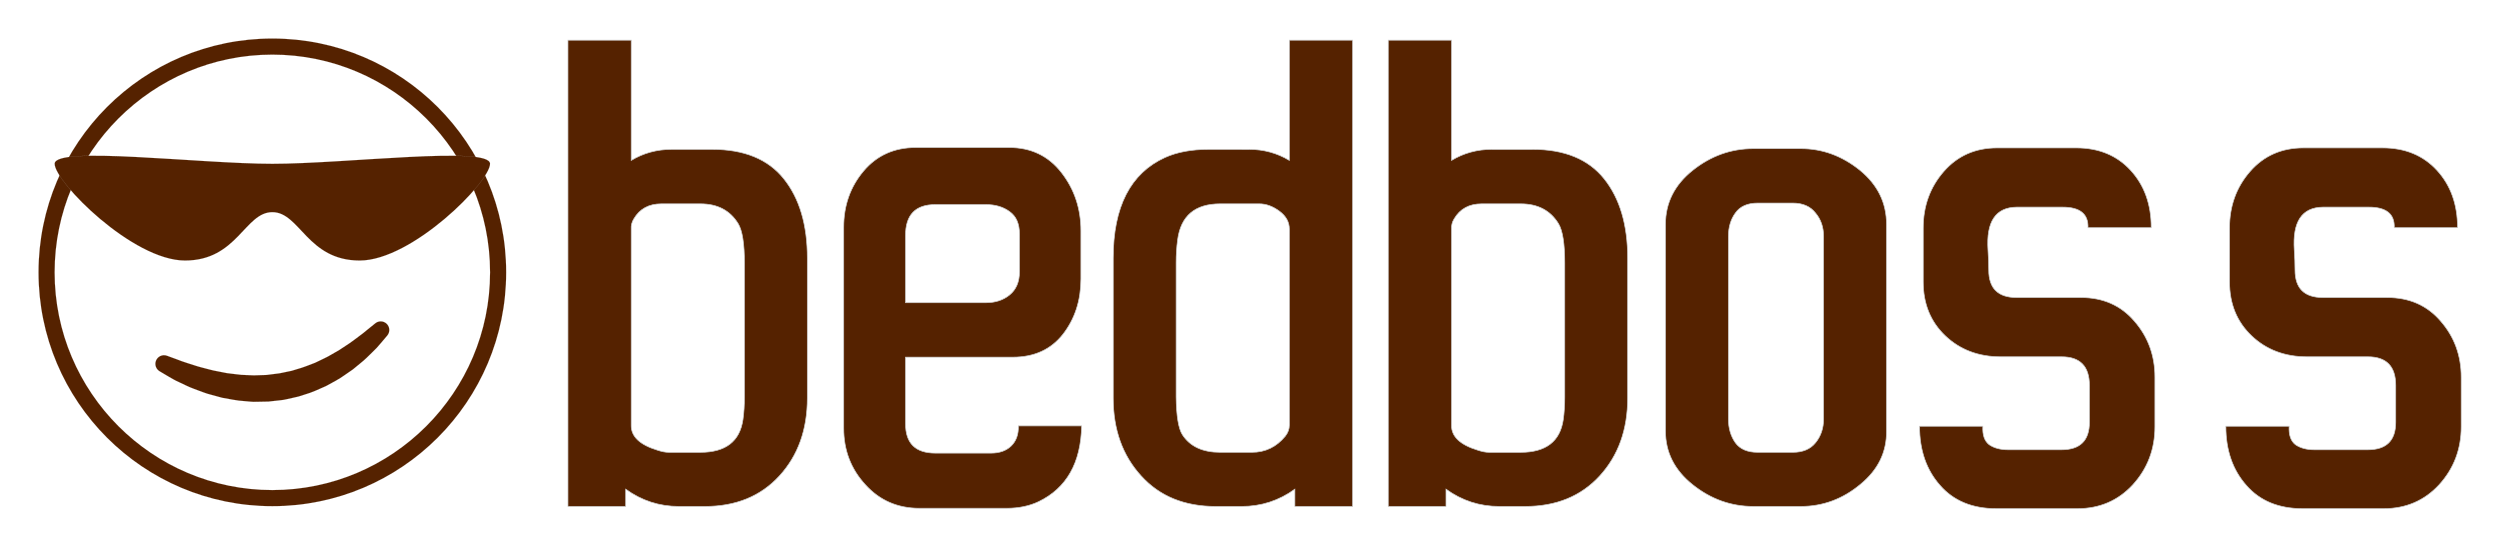
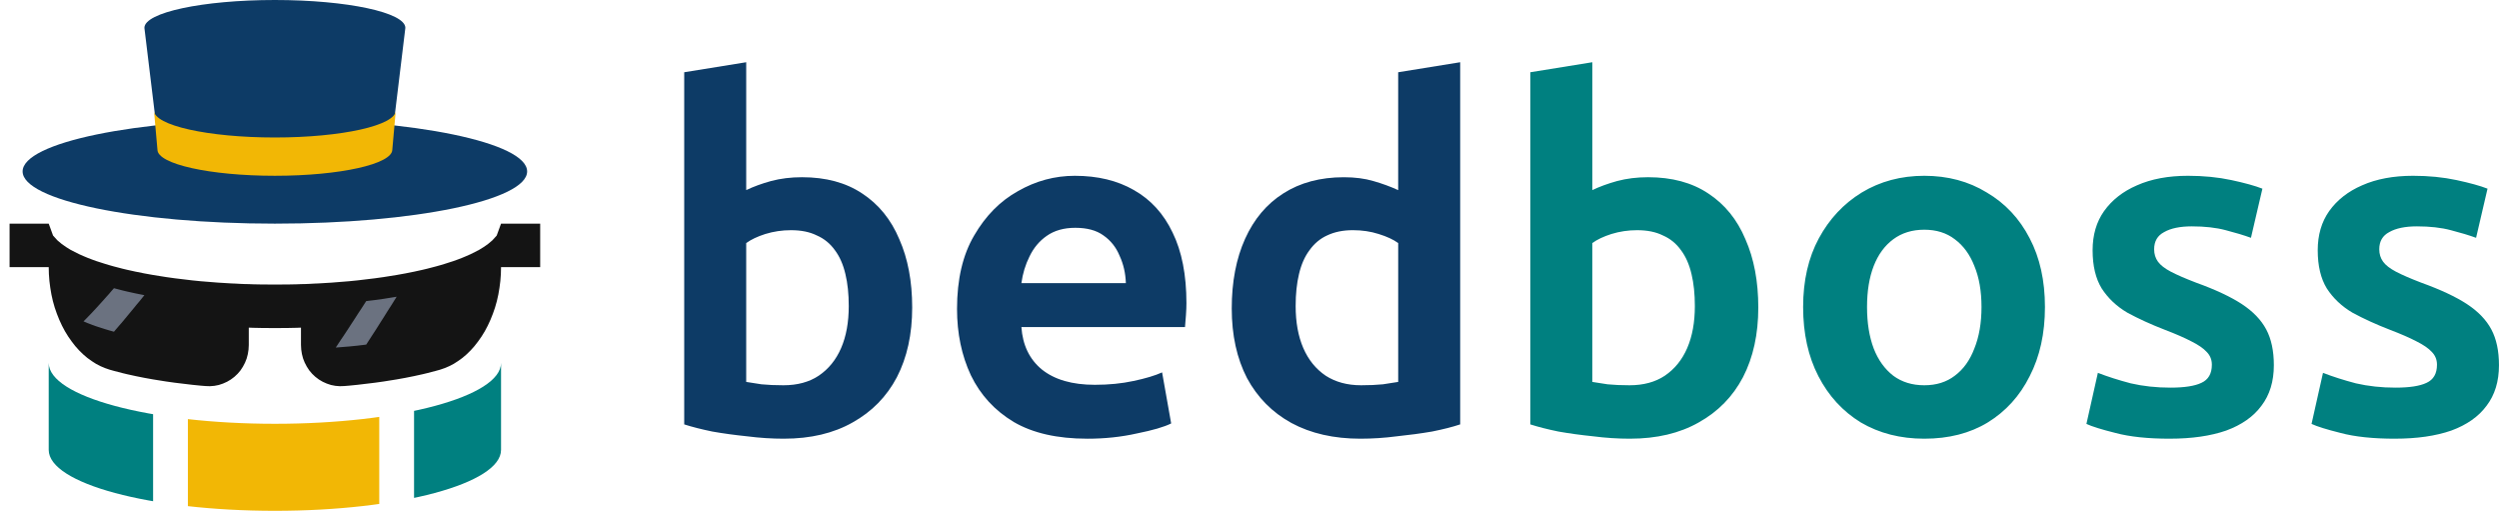
- <svg xmlns="http://www.w3.org/2000/svg" height="56.93" width="259.985" version="1.1" x="0px" y="0px" viewBox="0 0 259.985 56.93" style="fill:#000000" xml:space="preserve" id="svg8">
-   <defs id="defs12" />
-   <style type="text/css" id="style2">
- 	.st0{fill:none;}
- </style>
-   <text id="text839" y="147.503" x="85.736" style="font-style:normal;font-variant:normal;font-weight:normal;font-stretch:normal;font-size:78.31px;line-height:1.25;font-family:Uroob;-inkscape-font-specification:Uroob;font-variant-ligatures:normal;font-variant-position:normal;font-variant-caps:normal;font-variant-numeric:normal;font-variant-alternates:normal;font-feature-settings:normal;text-indent:0;text-align:start;text-decoration:none;text-decoration-line:none;text-decoration-style:solid;text-decoration-color:#000000;letter-spacing:0px;word-spacing:0px;text-transform:none;writing-mode:lr-tb;direction:ltr;text-orientation:mixed;dominant-baseline:auto;baseline-shift:baseline;text-anchor:start;white-space:normal;shape-padding:0;opacity:1;vector-effect:none;fill:#008080;fill-opacity:1;stroke:none;stroke-width:7.342;stroke-linecap:butt;stroke-linejoin:miter;stroke-miterlimit:4;stroke-dasharray:none;stroke-dashoffset:0;stroke-opacity:1" xml:space="preserve">
-     <tspan style="font-style:normal;font-variant:normal;font-weight:normal;font-stretch:normal;font-family:Uroob;-inkscape-font-specification:Uroob;fill:#008080;fill-opacity:1;stroke-width:7.342" y="147.503" x="85.736" id="tspan837">bedboss</tspan>
-   </text>
-   <path d="m 65.642,16.683 q 1.912,-1.147 4.206,-1.147 h 4.206 q 5.009,0 7.456,3.059 2.447,3.059 2.447,8.259 v 14.53 q 0,4.933 -2.906,8.106 -2.906,3.174 -7.762,3.174 h -2.677 q -3.059,0 -5.544,-1.797 v 1.797 h -6.003 V 4.179 h 6.577 z m 11.777,24.586 V 27.351 q 0,-3.021 -0.65,-4.091 -1.262,-2.065 -3.938,-2.065 h -4.053 q -1.95,0 -2.868,1.568 -0.306,0.497 -0.268,1.071 v 20.38 q -0.038,1.759 2.715,2.6 0.688,0.229 1.185,0.229 h 3.288 q 3.938,0 4.436,-3.403 0.153,-1.071 0.153,-2.371 z m 35.063,3.021 q -0.115,5.774 -4.474,7.877 -1.453,0.688 -3.327,0.688 h -9.062 q -3.403,0 -5.621,-2.447 -2.256,-2.447 -2.256,-5.889 V 23.642 q 0,-3.403 2.065,-5.85 2.065,-2.447 5.43,-2.447 h 9.712 q 3.403,0 5.43,2.6 2.027,2.6 2.027,6.08 v 4.971 q 0,3.365 -1.874,5.774 -1.874,2.371 -5.2,2.371 H 94.167 v 6.921 q 0,3.059 3.097,3.059 h 5.812 q 1.3,0 2.065,-0.727 0.803,-0.765 0.765,-2.103 z M 97.264,21.271 q -3.097,0 -3.097,3.212 v 6.997 h 8.374 q 1.453,0 2.447,-0.803 1.032,-0.841 1.032,-2.409 v -3.938 q 0,-1.606 -1.032,-2.332 -0.994,-0.727 -2.447,-0.727 z m 32.616,-5.736 q 2.294,0 4.206,1.147 V 4.179 h 6.577 V 52.664 h -6.003 v -1.797 q -2.485,1.797 -5.544,1.797 h -2.677 q -4.894,0 -7.762,-3.174 -2.906,-3.174 -2.906,-8.106 v -14.53 q 0,-8.03 5.391,-10.477 1.874,-0.841 4.512,-0.841 z m 4.206,28.678 V 23.833 q 0,-1.109 -1.032,-1.874 -1.032,-0.765 -2.103,-0.765 h -4.053 q -3.938,0 -4.436,3.747 -0.153,1.147 -0.153,2.409 v 13.918 q 0.038,2.982 0.65,3.938 1.185,1.835 3.938,1.835 h 3.288 q 2.103,0 3.48,-1.682 0.421,-0.535 0.421,-1.147 z m 16.863,-27.531 q 1.912,-1.147 4.206,-1.147 h 4.206 q 5.009,0 7.456,3.059 2.447,3.059 2.447,8.259 v 14.53 q 0,4.933 -2.906,8.106 -2.906,3.174 -7.762,3.174 h -2.677 q -3.059,0 -5.544,-1.797 V 52.664 H 144.372 V 4.179 h 6.577 z m 11.777,24.586 V 27.351 q 0,-3.021 -0.65,-4.091 -1.262,-2.065 -3.938,-2.065 h -4.053 q -1.95,0 -2.868,1.568 -0.306,0.497 -0.268,1.071 v 20.38 q -0.038,1.759 2.715,2.6 0.688,0.229 1.185,0.229 h 3.288 q 3.938,0 4.436,-3.403 0.153,-1.071 0.153,-2.371 z m 33.458,3.556 q 0.038,3.288 -2.715,5.544 -2.753,2.294 -6.194,2.294 h -4.933 q -3.48,0 -6.309,-2.256 -2.83,-2.256 -2.83,-5.583 V 23.336 q 0,-3.365 2.83,-5.621 2.83,-2.256 6.309,-2.256 h 4.933 q 3.365,0 6.156,2.256 2.753,2.256 2.753,5.621 z m -6.539,-1.262 v -18.966 q 0,-1.453 -0.841,-2.447 -0.803,-1.032 -2.371,-1.032 h -3.633 q -1.606,0 -2.332,1.032 -0.727,0.994 -0.727,2.447 v 18.966 q 0,1.453 0.727,2.485 0.727,0.994 2.332,0.994 h 3.633 q 1.568,0 2.371,-0.994 0.841,-1.032 0.841,-2.485 z m 27.493,-19.883 q 0.076,-2.141 -2.638,-2.141 h -4.78 q -3.288,0.038 -2.982,4.474 0.076,1.147 0.076,2.065 0,2.868 2.906,2.868 h 6.691 q 3.441,0 5.544,2.447 2.141,2.447 2.141,5.85 v 5.124 q 0,3.518 -2.294,6.041 -2.294,2.485 -5.774,2.485 h -8.412 q -3.747,0 -5.85,-2.409 -2.141,-2.409 -2.141,-6.156 h 6.577 q -0.076,1.338 0.65,1.912 0.765,0.535 1.988,0.535 h 5.544 q 2.906,0 2.906,-2.868 v -3.824 q 0,-2.982 -2.906,-2.982 h -6.309 q -3.48,0 -5.774,-2.18 Q 200.007,32.742 200.007,29.301 v -5.583 q 0,-3.441 2.141,-5.889 2.141,-2.447 5.544,-2.447 h 8.221 q 3.518,0 5.659,2.332 2.141,2.332 2.141,5.965 z m 31.852,0 q 0.076,-2.141 -2.638,-2.141 h -4.78 q -3.288,0.038 -2.982,4.474 0.076,1.147 0.076,2.065 0,2.868 2.906,2.868 h 6.692 q 3.441,0 5.544,2.447 2.141,2.447 2.141,5.85 v 5.124 q 0,3.518 -2.294,6.041 -2.294,2.485 -5.774,2.485 h -8.412 q -3.747,0 -5.85,-2.409 -2.141,-2.409 -2.141,-6.156 h 6.577 q -0.076,1.338 0.65,1.912 0.765,0.535 1.988,0.535 h 5.544 q 2.906,0 2.906,-2.868 v -3.824 q 0,-2.982 -2.906,-2.982 h -6.309 q -3.48,0 -5.774,-2.18 -2.294,-2.18 -2.294,-5.621 v -5.583 q 0,-3.441 2.141,-5.889 2.141,-2.447 5.544,-2.447 h 8.221 q 3.518,0 5.659,2.332 2.141,2.332 2.141,5.965 z" id="text1" style="font-size:78.31px;line-height:1.25;font-family:Uroob;-inkscape-font-specification:Uroob;letter-spacing:0px;word-spacing:0px;baseline-shift:baseline;fill:#552200;stroke:#cccccc;stroke-width:0.073" aria-label="bedboss" />
-   <g id="g4" transform="matrix(0.5590199,0,0,0.5590199,0.3713709,0.3713706)" style="fill:#552200;fill-opacity:1;stroke:#cccccc;stroke-width:0.018;stroke-dasharray:none">
-     <path d="M 50,6.5 C 25.976,6.5 6.5,25.976 6.5,50 6.5,74.024 25.976,93.5 50,93.5 74.024,93.5 93.5,74.024 93.5,50 93.5,25.976 74.024,6.5 50,6.5 Z m 0,84 C 27.668,90.5 9.5,72.332 9.5,50 9.5,27.668 27.668,9.5 50,9.5 72.332,9.5 90.5,27.668 90.5,50 90.5,72.332 72.332,90.5 50,90.5 Z" id="path1" style="fill:#552200;fill-opacity:1;stroke:#cccccc;stroke-width:0.018;stroke-dasharray:none" />
-     <path fill="#000000" d="m 29.027,68.404 c 0,0 0.601,0.356 1.653,0.979 0.536,0.302 1.143,0.689 1.984,1.059 0.815,0.366 1.729,0.865 2.761,1.233 1.036,0.364 2.126,0.858 3.368,1.148 0.614,0.167 1.245,0.339 1.89,0.514 0.662,0.119 1.339,0.24 2.027,0.363 0.686,0.14 1.398,0.205 2.122,0.259 0.724,0.042 1.451,0.172 2.197,0.125 0.744,-0.015 1.493,-0.029 2.246,-0.044 0.75,-0.082 1.504,-0.164 2.257,-0.247 0.758,-0.058 1.488,-0.294 2.229,-0.435 l 1.102,-0.252 1.069,-0.34 c 1.442,-0.397 2.758,-1.043 4.049,-1.607 1.23,-0.676 2.45,-1.287 3.478,-2.045 0.525,-0.363 1.046,-0.701 1.527,-1.055 0.46,-0.379 0.904,-0.745 1.331,-1.096 0.875,-0.676 1.571,-1.403 2.208,-2.023 0.314,-0.313 0.62,-0.595 0.88,-0.876 0.252,-0.288 0.483,-0.553 0.691,-0.792 0.818,-0.964 1.285,-1.515 1.285,-1.515 0.572,-0.675 0.488,-1.685 -0.186,-2.257 -0.596,-0.506 -1.454,-0.5 -2.039,-0.027 l -0.085,0.069 c 0,0 -0.526,0.424 -1.445,1.165 -0.446,0.383 -1.002,0.827 -1.661,1.3 -0.655,0.478 -1.367,1.051 -2.204,1.573 -0.411,0.271 -0.838,0.554 -1.281,0.846 -0.455,0.263 -0.927,0.535 -1.411,0.815 -0.948,0.597 -2.039,1.022 -3.108,1.573 -1.12,0.429 -2.263,0.901 -3.469,1.225 l -0.898,0.275 -0.924,0.192 c -0.621,0.107 -1.229,0.298 -1.862,0.343 l -1.882,0.238 c -0.633,0.021 -1.263,0.041 -1.888,0.062 -0.624,0.049 -1.25,-0.04 -1.866,-0.044 -0.617,-0.016 -1.228,-0.04 -1.827,-0.139 -0.601,-0.072 -1.192,-0.143 -1.771,-0.213 -0.577,-0.113 -1.142,-0.223 -1.691,-0.33 -1.107,-0.179 -2.129,-0.52 -3.094,-0.745 -0.964,-0.243 -1.787,-0.564 -2.56,-0.788 -0.752,-0.217 -1.46,-0.508 -2.028,-0.72 -1.148,-0.419 -1.804,-0.659 -1.804,-0.659 -0.833,-0.304 -1.755,0.125 -2.06,0.958 -0.27,0.739 0.039,1.549 0.69,1.935 z" id="path2" style="fill:#552200;fill-opacity:1;stroke:#cccccc;stroke-width:0.018;stroke-dasharray:none" />
-     <path d="m 50,29.805 c -13.625,0 -40.5,-3.375 -40.5,0 0,3.375 14.5,18 24.25,18 9.75,0 11.125,-9 16.25,-9 5.125,0 6.5,9 16.25,9 9.75,0 24.25,-14.625 24.25,-18 0,-3.375 -26.875,0 -40.5,0 z" id="path3" style="fill:#552200;fill-opacity:1;stroke:#cccccc;stroke-width:0.018;stroke-dasharray:none" />
+ <svg xmlns="http://www.w3.org/2000/svg" width="287.286" height="58.7" viewBox="0 0 287.286 58.7" version="1.1" id="svg11">
+   <defs id="defs11" />
+   <g id="g10" transform="translate(-0.4,-1.3)">
+     <ellipse cx="32" cy="21" rx="29" ry="6" fill="#0d3b66" id="ellipse1" />
+     <path d="m 17,4.5 a 15,3.2 0 0 1 30,0 L 45,21 a 13,3 0 0 1 -26,0 z" fill="#0d3b66" id="path1" />
+     <path d="m 18.1,14 a 13.9,3.1 0 0 0 27.8,0 l -0.4,4.5 a 13.5,3 0 0 1 -27,0 z" fill="#f2b705" id="path2" />
+     <path d="M 1.5,27 H 2 2.5 3 3.5 4 4.5 5 5.5 6 L 6.5,28.37 7,28.92 7.5,29.34 8,29.69 8.5,30 9,30.26 l 0.5,0.25 0.5,0.22 0.5,0.21 0.5,0.19 0.5,0.18 0.5,0.16 0.5,0.16 0.5,0.15 0.5,0.14 0.5,0.13 0.5,0.13 0.5,0.12 0.5,0.11 0.5,0.11 0.5,0.1 0.5,0.1 0.5,0.09 0.5,0.09 0.5,0.08 0.5,0.08 0.5,0.08 0.5,0.07 0.5,0.07 0.5,0.06 0.5,0.06 0.5,0.06 0.5,0.06 0.5,0.05 0.5,0.05 0.5,0.04 0.5,0.04 0.5,0.04 0.5,0.04 0.5,0.03 0.5,0.03 0.5,0.03 0.5,0.02 0.5,0.03 0.5,0.02 0.5,0.01 0.5,0.02 0.5,0.01 0.5,0.01 H 31 L 31.5,34 H 32 32.5 L 33,33.99 h 0.5 L 34,33.98 34.5,33.97 35,33.95 35.5,33.94 36,33.92 36.5,33.89 37,33.87 37.5,33.84 38,33.81 38.5,33.78 39,33.74 39.5,33.7 40,33.66 40.5,33.62 41,33.57 41.5,33.52 42,33.46 42.5,33.4 43,33.34 43.5,33.28 44,33.21 44.5,33.14 45,33.06 45.5,32.98 46,32.9 46.5,32.81 47,32.72 47.5,32.62 48,32.52 48.5,32.41 49,32.3 49.5,32.18 50,32.05 50.5,31.92 51,31.78 51.5,31.63 52,31.47 52.5,31.31 53,31.13 53.5,30.94 54,30.73 54.5,30.51 55,30.26 55.5,30 56,29.69 56.5,29.34 57,28.92 57.5,28.37 58,27 h 0.5 0.5 0.5 0.5 0.5 0.5 0.5 0.5 0.5 V 27.5 28 28.5 29 29.5 30 30.5 31 31.5 32 H 62 61.5 61 60.5 60 59.5 59 58.5 58 v 0 0 l -0.02,0.79 -0.06,0.8 -0.1,0.78 -0.13,0.77 -0.17,0.76 -0.21,0.74 -0.25,0.72 -0.28,0.7 -0.31,0.67 -0.34,0.64 -0.37,0.6 -0.4,0.57 -0.42,0.54 -0.44,0.49 -0.46,0.45 -0.48,0.41 -0.5,0.36 -0.5,0.32 -0.52,0.27 L 51.52,43.6 51,43.78 50.5,43.92 50,44.05 49.5,44.18 49,44.3 48.5,44.41 48,44.52 47.5,44.62 47,44.72 46.5,44.81 46,44.9 45.5,44.98 45,45.06 44.5,45.14 44,45.21 43.5,45.28 43,45.34 42.5,45.4 42,45.46 41.5,45.52 41,45.57 40.5,45.62 40,45.66 v 0 L 39.48,45.68 38.96,45.64 38.45,45.54 37.97,45.38 37.5,45.17 37.06,44.91 36.65,44.6 36.28,44.25 35.95,43.86 35.67,43.43 35.43,42.97 35.24,42.49 35.11,41.99 35.03,41.48 35,40.95 v -0.5 -0.5 -0.5 -0.5 l -0.5,0.02 -0.5,0.01 -0.5,0.01 H 33 L 32.5,39 H 32 31.5 L 31,38.99 H 30.5 L 30,38.98 29.5,38.97 29,38.95 v 0.5 0.5 0.5 0.5 0 l -0.03,0.53 -0.08,0.51 -0.13,0.5 -0.19,0.48 -0.24,0.46 -0.28,0.43 -0.33,0.39 -0.37,0.35 -0.41,0.31 -0.44,0.26 -0.47,0.21 -0.48,0.16 -0.51,0.1 -0.52,0.04 L 24,45.66 23.5,45.62 23,45.57 22.5,45.52 22,45.46 21.5,45.4 21,45.34 20.5,45.28 20,45.21 19.5,45.14 19,45.06 18.5,44.98 18,44.9 17.5,44.81 17,44.72 16.5,44.62 16,44.52 15.5,44.41 15,44.3 14.5,44.18 14,44.05 13.5,43.92 13,43.78 v 0 L 12.48,43.6 11.96,43.38 11.44,43.11 10.94,42.79 10.44,42.43 9.96,42.02 9.5,41.57 9.06,41.08 8.64,40.54 8.24,39.97 7.87,39.37 7.53,38.73 7.22,38.06 6.94,37.36 6.69,36.64 6.48,35.9 6.31,35.14 6.18,34.37 6.08,33.59 6.02,32.79 6,32 v 0 H 5.5 5 4.5 4 3.5 3 2.5 2 1.5 Z" fill="none" stroke="#6b7280" stroke-width="2.2" stroke-linejoin="round" stroke-opacity="0" id="path3" />
+     <path d="M 1.5,27 H 2 2.5 3 3.5 4 4.5 5 5.5 6 L 6.5,28.37 7,28.92 7.5,29.34 8,29.69 8.5,30 9,30.26 l 0.5,0.25 0.5,0.22 0.5,0.21 0.5,0.19 0.5,0.18 0.5,0.16 0.5,0.16 0.5,0.15 0.5,0.14 0.5,0.13 0.5,0.13 0.5,0.12 0.5,0.11 0.5,0.11 0.5,0.1 0.5,0.1 0.5,0.09 0.5,0.09 0.5,0.08 0.5,0.08 0.5,0.08 0.5,0.07 0.5,0.07 0.5,0.06 0.5,0.06 0.5,0.06 0.5,0.06 0.5,0.05 0.5,0.05 0.5,0.04 0.5,0.04 0.5,0.04 0.5,0.04 0.5,0.03 0.5,0.03 0.5,0.03 0.5,0.02 0.5,0.03 0.5,0.02 0.5,0.01 0.5,0.02 0.5,0.01 0.5,0.01 H 31 L 31.5,34 H 32 32.5 L 33,33.99 h 0.5 L 34,33.98 34.5,33.97 35,33.95 35.5,33.94 36,33.92 36.5,33.89 37,33.87 37.5,33.84 38,33.81 38.5,33.78 39,33.74 39.5,33.7 40,33.66 40.5,33.62 41,33.57 41.5,33.52 42,33.46 42.5,33.4 43,33.34 43.5,33.28 44,33.21 44.5,33.14 45,33.06 45.5,32.98 46,32.9 46.5,32.81 47,32.72 47.5,32.62 48,32.52 48.5,32.41 49,32.3 49.5,32.18 50,32.05 50.5,31.92 51,31.78 51.5,31.63 52,31.47 52.5,31.31 53,31.13 53.5,30.94 54,30.73 54.5,30.51 55,30.26 55.5,30 56,29.69 56.5,29.34 57,28.92 57.5,28.37 58,27 h 0.5 0.5 0.5 0.5 0.5 0.5 0.5 0.5 0.5 V 27.5 28 28.5 29 29.5 30 30.5 31 31.5 32 H 62 61.5 61 60.5 60 59.5 59 58.5 58 v 0 0 l -0.02,0.79 -0.06,0.8 -0.1,0.78 -0.13,0.77 -0.17,0.76 -0.21,0.74 -0.25,0.72 -0.28,0.7 -0.31,0.67 -0.34,0.64 -0.37,0.6 -0.4,0.57 -0.42,0.54 -0.44,0.49 -0.46,0.45 -0.48,0.41 -0.5,0.36 -0.5,0.32 -0.52,0.27 L 51.52,43.6 51,43.78 50.5,43.92 50,44.05 49.5,44.18 49,44.3 48.5,44.41 48,44.52 47.5,44.62 47,44.72 46.5,44.81 46,44.9 45.5,44.98 45,45.06 44.5,45.14 44,45.21 43.5,45.28 43,45.34 42.5,45.4 42,45.46 41.5,45.52 41,45.57 40.5,45.62 40,45.66 v 0 L 39.48,45.68 38.96,45.64 38.45,45.54 37.97,45.38 37.5,45.17 37.06,44.91 36.65,44.6 36.28,44.25 35.95,43.86 35.67,43.43 35.43,42.97 35.24,42.49 35.11,41.99 35.03,41.48 35,40.95 v -0.5 -0.5 -0.5 -0.5 l -0.5,0.02 -0.5,0.01 -0.5,0.01 H 33 L 32.5,39 H 32 31.5 L 31,38.99 H 30.5 L 30,38.98 29.5,38.97 29,38.95 v 0.5 0.5 0.5 0.5 0 l -0.03,0.53 -0.08,0.51 -0.13,0.5 -0.19,0.48 -0.24,0.46 -0.28,0.43 -0.33,0.39 -0.37,0.35 -0.41,0.31 -0.44,0.26 -0.47,0.21 -0.48,0.16 -0.51,0.1 -0.52,0.04 L 24,45.66 23.5,45.62 23,45.57 22.5,45.52 22,45.46 21.5,45.4 21,45.34 20.5,45.28 20,45.21 19.5,45.14 19,45.06 18.5,44.98 18,44.9 17.5,44.81 17,44.72 16.5,44.62 16,44.52 15.5,44.41 15,44.3 14.5,44.18 14,44.05 13.5,43.92 13,43.78 v 0 L 12.48,43.6 11.96,43.38 11.44,43.11 10.94,42.79 10.44,42.43 9.96,42.02 9.5,41.57 9.06,41.08 8.64,40.54 8.24,39.97 7.87,39.37 7.53,38.73 7.22,38.06 6.94,37.36 6.69,36.64 6.48,35.9 6.31,35.14 6.18,34.37 6.08,33.59 6.02,32.79 6,32 v 0 H 5.5 5 4.5 4 3.5 3 2.5 2 1.5 Z" fill="#141414" id="path4" />
+     <path d="m 10,38.23 0.29,-0.29 0.29,-0.3 0.3,-0.31 0.29,-0.31 0.29,-0.31 0.29,-0.32 0.29,-0.32 0.29,-0.32 0.29,-0.33 0.3,-0.33 0.29,-0.34 0.29,-0.33 0.5,0.13 0.5,0.13 0.5,0.12 0.5,0.11 0.5,0.11 0.5,0.1 0.5,0.1 -0.29,0.36 -0.29,0.36 -0.3,0.35 -0.29,0.36 -0.29,0.35 -0.29,0.35 -0.29,0.35 -0.29,0.35 -0.29,0.35 -0.3,0.34 -0.29,0.34 L 13.5,39.42 13,39.28 12.5,39.13 12,38.97 11.5,38.81 11,38.63 10.5,38.44 Z" fill="#6b7280" id="path5" />
+     <path d="m 39,41.24 0.29,-0.44 0.29,-0.44 0.3,-0.44 0.29,-0.44 0.29,-0.44 0.29,-0.45 0.29,-0.44 0.29,-0.45 0.29,-0.45 0.3,-0.45 0.29,-0.45 0.29,-0.45 0.5,-0.06 0.5,-0.06 0.5,-0.07 0.5,-0.07 0.5,-0.08 0.5,-0.08 0.5,-0.08 -0.29,0.46 -0.29,0.47 -0.3,0.46 -0.29,0.46 -0.29,0.47 -0.29,0.45 -0.29,0.46 -0.29,0.46 -0.29,0.45 -0.3,0.46 -0.29,0.45 -0.29,0.45 -0.5,0.06 -0.5,0.06 -0.5,0.05 -0.5,0.05 -0.5,0.04 -0.5,0.04 z" fill="#6b7280" id="path6" />
+     <defs id="defs7">
+       <clipPath id="r2d0">
+         <path d="m 6,43 a 26,7 0 0 0 52,0 V 53 A 26,7 0 0 1 6,53 Z" id="path7" />
+       </clipPath>
+     </defs>
+     <g clip-path="url(#r2d0)" id="g9">
+       <rect x="6" y="42" width="12" height="19" fill="#008080" id="rect7" />
+       <rect x="22" y="42" width="22" height="19" fill="#f2b705" id="rect8" />
+       <rect x="48" y="42" width="10" height="19" fill="#008080" id="rect9" />
+     </g>
+   </g>
+   <g id="name" style="font-weight:700;font-size:54.83px;font-family:Ubuntu, 'Ubuntu Sans', 'Segoe UI', sans-serif" aria-label="bedboss" transform="translate(-0.4,-1.3)">
+     <path style="fill:#0d3b66" d="m 90.517,51.713 q -2.084,0 -4.222,-0.274 -2.138,-0.219 -4.003,-0.548 -1.864,-0.384 -3.235,-0.822 V 9.603 l 7.128,-1.151 V 23.146 q 1.261,-0.603 2.851,-1.042 1.645,-0.439 3.564,-0.439 4.112,0 6.909,1.864 2.851,1.864 4.277,5.264 1.48,3.345 1.48,7.841 0,4.606 -1.755,8.005 -1.755,3.345 -5.099,5.209 -3.29,1.864 -7.896,1.864 z m -0.055,-6.141 q 2.413,0 4.057,-1.097 1.7,-1.151 2.577,-3.18 0.877,-2.029 0.877,-4.825 0,-2.084 -0.384,-3.674 -0.384,-1.645 -1.206,-2.741 -0.822,-1.151 -2.084,-1.7 -1.206,-0.603 -2.961,-0.603 -1.535,0 -2.961,0.439 -1.371,0.439 -2.193,1.042 V 45.188 q 0.658,0.11 1.755,0.274 1.097,0.11 2.522,0.11 z m 34.927,6.141 q -5.154,0 -8.444,-1.919 -3.29,-1.974 -4.935,-5.373 -1.59,-3.399 -1.59,-7.621 0,-5.099 1.974,-8.444 1.974,-3.399 5.044,-5.099 3.07,-1.755 6.525,-1.755 3.948,0 6.799,1.645 2.906,1.645 4.441,4.88 1.59,3.235 1.59,8.115 0,0.603 -0.055,1.371 -0.055,0.768 -0.11,1.371 h -18.807 q 0.219,3.125 2.358,4.88 2.193,1.755 6.086,1.755 2.413,0 4.441,-0.439 2.084,-0.439 3.29,-0.987 l 1.042,5.867 q -1.206,0.603 -3.948,1.151 -2.687,0.603 -5.702,0.603 z m -7.567,-17.875 h 12.008 q -0.055,-1.7 -0.713,-3.125 -0.603,-1.48 -1.864,-2.358 -1.206,-0.877 -3.235,-0.877 -1.974,0 -3.29,0.932 -1.261,0.877 -1.974,2.358 -0.713,1.426 -0.932,3.07 z m 38.984,17.875 q -4.606,0 -7.95,-1.809 -3.29,-1.809 -5.099,-5.154 -1.755,-3.399 -1.755,-8.005 0,-4.606 1.535,-8.005 1.535,-3.399 4.386,-5.209 2.906,-1.864 6.963,-1.864 1.919,0 3.399,0.439 1.535,0.439 2.851,1.042 V 9.603 l 7.128,-1.151 V 50.068 q -1.316,0.439 -3.235,0.822 -1.919,0.329 -4.057,0.548 -2.084,0.274 -4.167,0.274 z m 0.055,-6.141 q 1.426,0 2.522,-0.11 1.097,-0.164 1.755,-0.274 V 29.232 q -0.822,-0.603 -2.248,-1.042 -1.371,-0.439 -2.961,-0.439 -1.7,0 -2.961,0.603 -1.206,0.548 -2.029,1.7 -0.822,1.097 -1.206,2.741 -0.384,1.59 -0.384,3.674 0,2.796 0.877,4.825 0.877,2.029 2.577,3.18 1.7,1.097 4.057,1.097 z" id="path11" />
+     <path style="fill:#008080" d="m 187.785,51.713 q -2.084,0 -4.222,-0.274 -2.138,-0.219 -4.003,-0.548 -1.864,-0.384 -3.235,-0.822 V 9.603 l 7.128,-1.151 V 23.146 q 1.261,-0.603 2.851,-1.042 1.645,-0.439 3.564,-0.439 4.112,0 6.909,1.864 2.851,1.864 4.277,5.264 1.48,3.345 1.48,7.841 0,4.606 -1.755,8.005 -1.755,3.345 -5.099,5.209 -3.29,1.864 -7.896,1.864 z m -0.055,-6.141 q 2.413,0 4.057,-1.097 1.7,-1.151 2.577,-3.18 0.877,-2.029 0.877,-4.825 0,-2.084 -0.384,-3.674 -0.384,-1.645 -1.206,-2.741 -0.822,-1.151 -2.084,-1.7 -1.206,-0.603 -2.961,-0.603 -1.535,0 -2.961,0.439 -1.371,0.439 -2.193,1.042 V 45.188 q 0.658,0.11 1.755,0.274 1.097,0.11 2.522,0.11 z m 33.885,6.141 q -4.112,0 -7.292,-1.864 -3.125,-1.919 -4.88,-5.319 -1.755,-3.399 -1.755,-7.95 0,-4.551 1.809,-7.896 1.809,-3.345 4.935,-5.264 3.18,-1.919 7.183,-1.919 4.057,0 7.183,1.919 3.18,1.864 4.935,5.264 1.755,3.345 1.755,7.896 0,4.551 -1.755,7.95 -1.7,3.399 -4.825,5.319 -3.07,1.864 -7.292,1.864 z m 0,-6.141 q 2.084,0 3.509,-1.097 1.48,-1.097 2.248,-3.125 0.822,-2.029 0.822,-4.77 0,-2.742 -0.822,-4.715 -0.768,-1.974 -2.248,-3.07 -1.426,-1.097 -3.509,-1.097 -2.084,0 -3.564,1.097 -1.48,1.097 -2.248,3.07 -0.768,1.974 -0.768,4.715 0,2.741 0.768,4.77 0.768,1.974 2.248,3.125 1.48,1.097 3.564,1.097 z m 28.237,6.141 q -3.783,0 -6.251,-0.658 -2.413,-0.603 -3.345,-1.042 l 1.316,-5.867 q 1.7,0.658 3.783,1.206 2.138,0.493 4.551,0.493 2.413,0 3.564,-0.548 1.206,-0.548 1.206,-2.084 0,-0.877 -0.603,-1.48 -0.548,-0.603 -1.755,-1.206 -1.151,-0.603 -3.016,-1.316 -2.413,-0.932 -4.332,-1.974 -1.864,-1.097 -2.961,-2.796 -1.042,-1.7 -1.042,-4.386 0,-2.632 1.316,-4.496 1.371,-1.919 3.783,-2.961 2.467,-1.097 5.867,-1.097 2.687,0 4.99,0.493 2.303,0.493 3.564,0.987 l -1.316,5.647 q -1.206,-0.439 -2.906,-0.877 -1.645,-0.439 -3.893,-0.439 -2.029,0 -3.18,0.658 -1.151,0.603 -1.151,1.974 0,0.822 0.439,1.426 0.439,0.603 1.48,1.151 1.042,0.548 2.906,1.261 3.345,1.206 5.264,2.467 1.919,1.261 2.796,2.906 0.877,1.645 0.877,4.112 0,2.796 -1.426,4.661 -1.371,1.864 -4.057,2.851 -2.687,0.932 -6.47,0.932 z m 25.88,0 q -3.783,0 -6.251,-0.658 -2.413,-0.603 -3.345,-1.042 l 1.316,-5.867 q 1.7,0.658 3.783,1.206 2.138,0.493 4.551,0.493 2.413,0 3.564,-0.548 1.206,-0.548 1.206,-2.084 0,-0.877 -0.603,-1.48 -0.548,-0.603 -1.755,-1.206 -1.151,-0.603 -3.016,-1.316 -2.413,-0.932 -4.332,-1.974 -1.864,-1.097 -2.961,-2.796 -1.042,-1.7 -1.042,-4.386 0,-2.632 1.316,-4.496 1.371,-1.919 3.783,-2.961 2.467,-1.097 5.867,-1.097 2.687,0 4.99,0.493 2.303,0.493 3.564,0.987 l -1.316,5.647 q -1.206,-0.439 -2.906,-0.877 -1.645,-0.439 -3.893,-0.439 -2.029,0 -3.18,0.658 -1.151,0.603 -1.151,1.974 0,0.822 0.439,1.426 0.439,0.603 1.48,1.151 1.042,0.548 2.906,1.261 3.345,1.206 5.264,2.467 1.919,1.261 2.796,2.906 0.877,1.645 0.877,4.112 0,2.796 -1.426,4.661 -1.371,1.864 -4.057,2.851 -2.687,0.932 -6.47,0.932 z" id="path12" />
  </g>
</svg>
